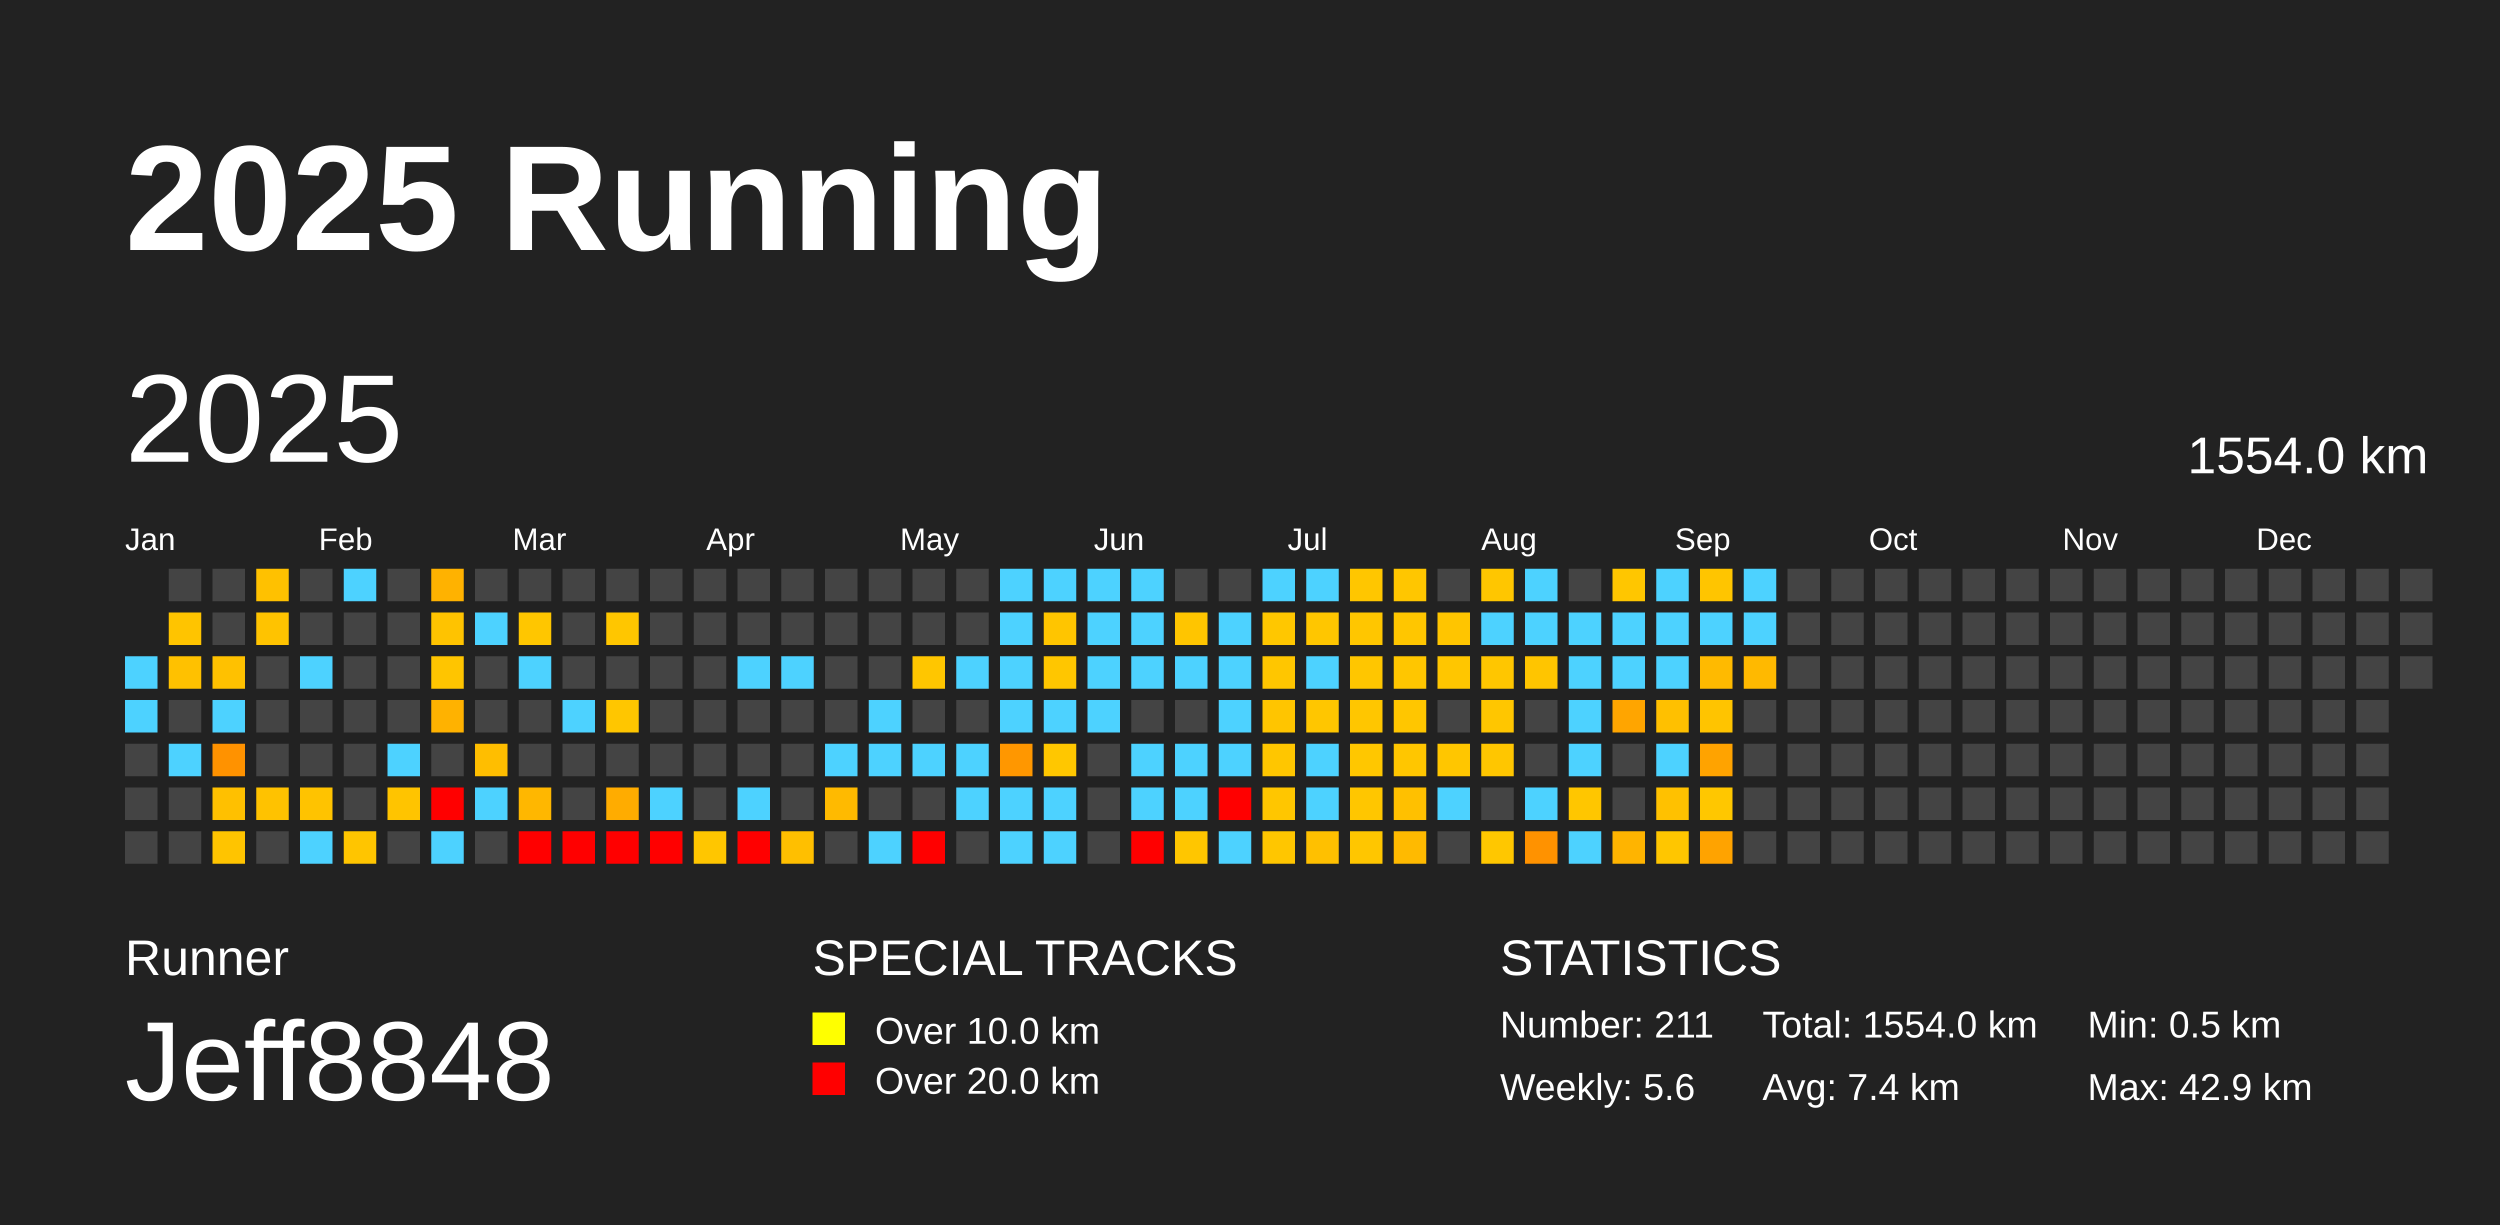
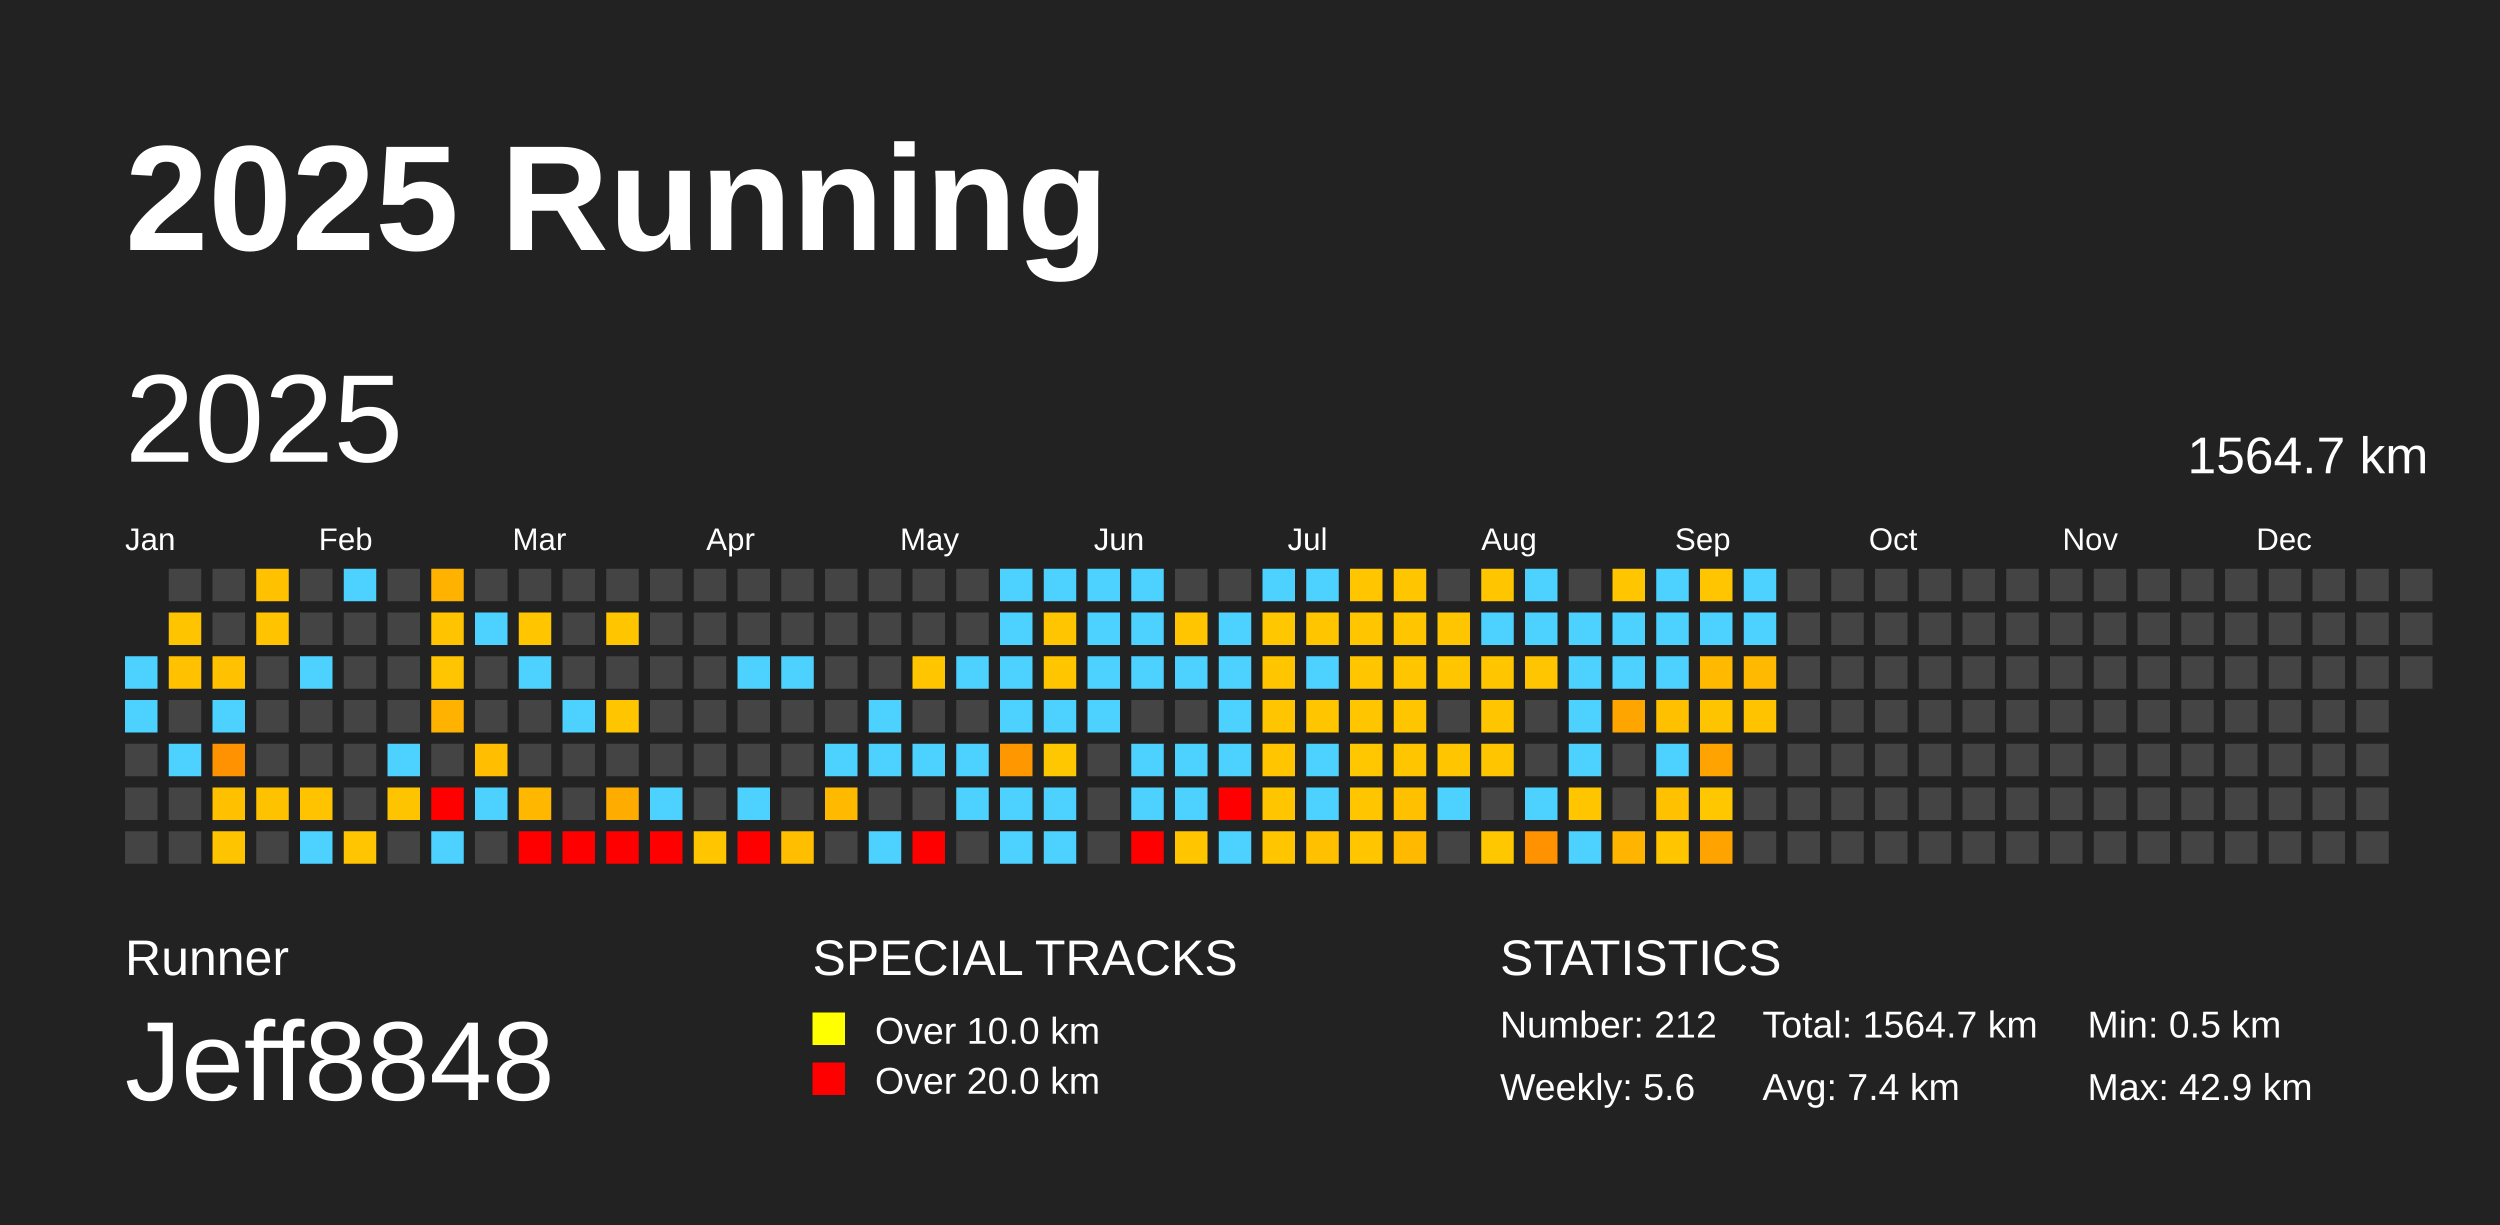
<svg xmlns="http://www.w3.org/2000/svg" baseProfile="full" height="98mm" version="1.1" viewBox="0,0,200,98" width="200mm">
  <defs />
  <rect fill="#222222" height="98" width="200" x="0" y="0" />
  <text fill="#FFFFFF" style="font-size:12px; font-family:Arial; font-weight:bold;" x="10" y="20">2025 Running</text>
  <text fill="#FFFFFF" style="font-size:4px; font-family:Arial" x="10" y="78">Runner</text>
  <text fill="#FFFFFF" style="font-size:9px; font-family:Arial" x="10" y="88">Jeff8848</text>
  <text fill="#FFFFFF" style="font-size:4px; font-family:Arial" x="65" y="78">SPECIAL TRACKS</text>
  <rect fill="yellow" height="2.6" width="2.6" x="65" y="81" />
  <text fill="#FFFFFF" style="font-size:3px; font-family:Arial" x="70" y="83.5">Over 10.0 km</text>
  <rect fill="red" height="2.6" width="2.6" x="65" y="85" />
  <text fill="#FFFFFF" style="font-size:3px; font-family:Arial" x="70" y="87.5">Over 20.0 km</text>
  <text fill="#FFFFFF" style="font-size:4px; font-family:Arial" x="120" y="78">STATISTICS</text>
-   <text fill="#FFFFFF" style="font-size:3px; font-family:Arial" x="120" y="83">Number: 211</text>
+   <text fill="#FFFFFF" style="font-size:3px; font-family:Arial" x="120" y="83">Number: 212</text>
  <text fill="#FFFFFF" style="font-size:3px; font-family:Arial" x="120" y="88">Weekly: 5.6</text>
-   <text fill="#FFFFFF" style="font-size:3px; font-family:Arial" x="141" y="83">Total: 1554.0 km</text>
+   <text fill="#FFFFFF" style="font-size:3px; font-family:Arial" x="141" y="83">Total: 1564.7 km</text>
  <text fill="#FFFFFF" style="font-size:3px; font-family:Arial" x="141" y="88">Avg: 7.4 km</text>
  <text fill="#FFFFFF" style="font-size:3px; font-family:Arial" x="167" y="83">Min: 0.5 km</text>
  <text fill="#FFFFFF" style="font-size:3px; font-family:Arial" x="167" y="88">Max: 42.9 km</text>
  <text dominant-baseline="hanging" fill="#FFFFFF" style="font-size:10.0px; font-family:Arial;" x="10" y="30">2025</text>
-   <text dominant-baseline="hanging" fill="#FFFFFF" style="font-size:4.125px; font-family:Arial;" x="175" y="35">1554.0 km</text>
+   <text dominant-baseline="hanging" fill="#FFFFFF" style="font-size:4.125px; font-family:Arial;" x="175" y="35">1564.7 km</text>
  <text fill="#FFFFFF" style="font-size:2.5px; font-family:Arial" x="10.0" y="44">Jan</text>
  <text fill="#FFFFFF" style="font-size:2.5px; font-family:Arial" x="25.5" y="44">Feb</text>
  <text fill="#FFFFFF" style="font-size:2.5px; font-family:Arial" x="41.0" y="44">Mar</text>
  <text fill="#FFFFFF" style="font-size:2.5px; font-family:Arial" x="56.5" y="44">Apr</text>
  <text fill="#FFFFFF" style="font-size:2.5px; font-family:Arial" x="72.0" y="44">May</text>
  <text fill="#FFFFFF" style="font-size:2.5px; font-family:Arial" x="87.5" y="44">Jun</text>
  <text fill="#FFFFFF" style="font-size:2.5px; font-family:Arial" x="103.0" y="44">Jul</text>
  <text fill="#FFFFFF" style="font-size:2.5px; font-family:Arial" x="118.5" y="44">Aug</text>
  <text fill="#FFFFFF" style="font-size:2.5px; font-family:Arial" x="134.0" y="44">Sep</text>
  <text fill="#FFFFFF" style="font-size:2.5px; font-family:Arial" x="149.5" y="44">Oct</text>
  <text fill="#FFFFFF" style="font-size:2.5px; font-family:Arial" x="165.0" y="44">Nov</text>
  <text fill="#FFFFFF" style="font-size:2.5px; font-family:Arial" x="180.5" y="44">Dec</text>
  <rect fill="#4dd2ff" height="2.6" width="2.6" x="10.0" y="52.5" />
  <rect fill="#4dd2ff" height="2.6" width="2.6" x="10.0" y="56.0" />
  <rect fill="#444444" height="2.6" width="2.6" x="10.0" y="59.5" />
  <rect fill="#444444" height="2.6" width="2.6" x="10.0" y="63.0" />
  <rect fill="#444444" height="2.6" width="2.6" x="10.0" y="66.5" />
  <rect fill="#444444" height="2.6" width="2.6" x="13.5" y="45.5" />
  <rect fill="#ffc400" height="2.6" width="2.6" x="13.5" y="49.0" />
  <rect fill="#ffc100" height="2.6" width="2.6" x="13.5" y="52.5" />
  <rect fill="#444444" height="2.6" width="2.6" x="13.5" y="56.0" />
  <rect fill="#4dd2ff" height="2.6" width="2.6" x="13.5" y="59.5" />
  <rect fill="#444444" height="2.6" width="2.6" x="13.5" y="63.0" />
  <rect fill="#444444" height="2.6" width="2.6" x="13.5" y="66.5" />
  <rect fill="#444444" height="2.6" width="2.6" x="17.0" y="45.5" />
  <rect fill="#444444" height="2.6" width="2.6" x="17.0" y="49.0" />
  <rect fill="#ffc100" height="2.6" width="2.6" x="17.0" y="52.5" />
  <rect fill="#4dd2ff" height="2.6" width="2.6" x="17.0" y="56.0" />
  <rect fill="#ff9200" height="2.6" width="2.6" x="17.0" y="59.5" />
  <rect fill="#ffc000" height="2.6" width="2.6" x="17.0" y="63.0" />
  <rect fill="#ffc400" height="2.6" width="2.6" x="17.0" y="66.5" />
  <rect fill="#ffc100" height="2.6" width="2.6" x="20.5" y="45.5" />
  <rect fill="#ffc300" height="2.6" width="2.6" x="20.5" y="49.0" />
  <rect fill="#444444" height="2.6" width="2.6" x="20.5" y="52.5" />
  <rect fill="#444444" height="2.6" width="2.6" x="20.5" y="56.0" />
  <rect fill="#444444" height="2.6" width="2.6" x="20.5" y="59.5" />
  <rect fill="#ffc200" height="2.6" width="2.6" x="20.5" y="63.0" />
  <rect fill="#444444" height="2.6" width="2.6" x="20.5" y="66.5" />
  <rect fill="#444444" height="2.6" width="2.6" x="24.0" y="45.5" />
  <rect fill="#444444" height="2.6" width="2.6" x="24.0" y="49.0" />
  <rect fill="#4dd2ff" height="2.6" width="2.6" x="24.0" y="52.5" />
  <rect fill="#444444" height="2.6" width="2.6" x="24.0" y="56.0" />
  <rect fill="#444444" height="2.6" width="2.6" x="24.0" y="59.5" />
  <rect fill="#ffc300" height="2.6" width="2.6" x="24.0" y="63.0" />
  <rect fill="#4dd2ff" height="2.6" width="2.6" x="24.0" y="66.5" />
  <rect fill="#4dd2ff" height="2.6" width="2.6" x="27.5" y="45.5" />
  <rect fill="#444444" height="2.6" width="2.6" x="27.5" y="49.0" />
  <rect fill="#444444" height="2.6" width="2.6" x="27.5" y="52.5" />
  <rect fill="#444444" height="2.6" width="2.6" x="27.5" y="56.0" />
  <rect fill="#444444" height="2.6" width="2.6" x="27.5" y="59.5" />
  <rect fill="#444444" height="2.6" width="2.6" x="27.5" y="63.0" />
  <rect fill="#ffc500" height="2.6" width="2.6" x="27.5" y="66.5" />
  <rect fill="#444444" height="2.6" width="2.6" x="31.0" y="45.5" />
  <rect fill="#444444" height="2.6" width="2.6" x="31.0" y="49.0" />
  <rect fill="#444444" height="2.6" width="2.6" x="31.0" y="52.5" />
  <rect fill="#444444" height="2.6" width="2.6" x="31.0" y="56.0" />
  <rect fill="#4dd2ff" height="2.6" width="2.6" x="31.0" y="59.5" />
  <rect fill="#ffc400" height="2.6" width="2.6" x="31.0" y="63.0" />
  <rect fill="#444444" height="2.6" width="2.6" x="31.0" y="66.5" />
  <rect fill="#ffb200" height="2.6" width="2.6" x="34.5" y="45.5" />
  <rect fill="#ffc300" height="2.6" width="2.6" x="34.5" y="49.0" />
  <rect fill="#ffc500" height="2.6" width="2.6" x="34.5" y="52.5" />
  <rect fill="#ffb200" height="2.6" width="2.6" x="34.5" y="56.0" />
  <rect fill="#444444" height="2.6" width="2.6" x="34.5" y="59.5" />
  <rect fill="red" height="2.6" width="2.6" x="34.5" y="63.0" />
  <rect fill="#4dd2ff" height="2.6" width="2.6" x="34.5" y="66.5" />
  <rect fill="#444444" height="2.6" width="2.6" x="38.0" y="45.5" />
  <rect fill="#4dd2ff" height="2.6" width="2.6" x="38.0" y="49.0" />
  <rect fill="#444444" height="2.6" width="2.6" x="38.0" y="52.5" />
  <rect fill="#444444" height="2.6" width="2.6" x="38.0" y="56.0" />
  <rect fill="#ffbe00" height="2.6" width="2.6" x="38.0" y="59.5" />
  <rect fill="#4dd2ff" height="2.6" width="2.6" x="38.0" y="63.0" />
  <rect fill="#444444" height="2.6" width="2.6" x="38.0" y="66.5" />
  <rect fill="#444444" height="2.6" width="2.6" x="41.5" y="45.5" />
  <rect fill="#ffc600" height="2.6" width="2.6" x="41.5" y="49.0" />
  <rect fill="#4dd2ff" height="2.6" width="2.6" x="41.5" y="52.5" />
  <rect fill="#444444" height="2.6" width="2.6" x="41.5" y="56.0" />
  <rect fill="#444444" height="2.6" width="2.6" x="41.5" y="59.5" />
  <rect fill="#ffb700" height="2.6" width="2.6" x="41.5" y="63.0" />
  <rect fill="red" height="2.6" width="2.6" x="41.5" y="66.5" />
  <rect fill="#444444" height="2.6" width="2.6" x="45.0" y="45.5" />
  <rect fill="#444444" height="2.6" width="2.6" x="45.0" y="49.0" />
  <rect fill="#444444" height="2.6" width="2.6" x="45.0" y="52.5" />
  <rect fill="#4dd2ff" height="2.6" width="2.6" x="45.0" y="56.0" />
  <rect fill="#444444" height="2.6" width="2.6" x="45.0" y="59.5" />
  <rect fill="#444444" height="2.6" width="2.6" x="45.0" y="63.0" />
  <rect fill="red" height="2.6" width="2.6" x="45.0" y="66.5" />
  <rect fill="#444444" height="2.6" width="2.6" x="48.5" y="45.5" />
  <rect fill="#ffc600" height="2.6" width="2.6" x="48.5" y="49.0" />
  <rect fill="#444444" height="2.6" width="2.6" x="48.5" y="52.5" />
  <rect fill="#ffc600" height="2.6" width="2.6" x="48.5" y="56.0" />
  <rect fill="#444444" height="2.6" width="2.6" x="48.5" y="59.5" />
  <rect fill="#ffac00" height="2.6" width="2.6" x="48.5" y="63.0" />
  <rect fill="red" height="2.6" width="2.6" x="48.5" y="66.5" />
  <rect fill="#444444" height="2.6" width="2.6" x="52.0" y="45.5" />
  <rect fill="#444444" height="2.6" width="2.6" x="52.0" y="49.0" />
  <rect fill="#444444" height="2.6" width="2.6" x="52.0" y="52.5" />
  <rect fill="#444444" height="2.6" width="2.6" x="52.0" y="56.0" />
  <rect fill="#444444" height="2.6" width="2.6" x="52.0" y="59.5" />
  <rect fill="#4dd2ff" height="2.6" width="2.6" x="52.0" y="63.0" />
  <rect fill="red" height="2.6" width="2.6" x="52.0" y="66.5" />
  <rect fill="#444444" height="2.6" width="2.6" x="55.5" y="45.5" />
  <rect fill="#444444" height="2.6" width="2.6" x="55.5" y="49.0" />
  <rect fill="#444444" height="2.6" width="2.6" x="55.5" y="52.5" />
  <rect fill="#444444" height="2.6" width="2.6" x="55.5" y="56.0" />
  <rect fill="#444444" height="2.6" width="2.6" x="55.5" y="59.5" />
  <rect fill="#444444" height="2.6" width="2.6" x="55.5" y="63.0" />
  <rect fill="#ffc600" height="2.6" width="2.6" x="55.5" y="66.5" />
  <rect fill="#444444" height="2.6" width="2.6" x="59.0" y="45.5" />
  <rect fill="#444444" height="2.6" width="2.6" x="59.0" y="49.0" />
  <rect fill="#4dd2ff" height="2.6" width="2.6" x="59.0" y="52.5" />
  <rect fill="#444444" height="2.6" width="2.6" x="59.0" y="56.0" />
  <rect fill="#444444" height="2.6" width="2.6" x="59.0" y="59.5" />
  <rect fill="#4dd2ff" height="2.6" width="2.6" x="59.0" y="63.0" />
  <rect fill="red" height="2.6" width="2.6" x="59.0" y="66.5" />
  <rect fill="#444444" height="2.6" width="2.6" x="62.5" y="45.5" />
  <rect fill="#444444" height="2.6" width="2.6" x="62.5" y="49.0" />
  <rect fill="#4dd2ff" height="2.6" width="2.6" x="62.5" y="52.5" />
  <rect fill="#444444" height="2.6" width="2.6" x="62.5" y="56.0" />
  <rect fill="#444444" height="2.6" width="2.6" x="62.5" y="59.5" />
  <rect fill="#444444" height="2.6" width="2.6" x="62.5" y="63.0" />
  <rect fill="#ffbf00" height="2.6" width="2.6" x="62.5" y="66.5" />
  <rect fill="#444444" height="2.6" width="2.6" x="66.0" y="45.5" />
  <rect fill="#444444" height="2.6" width="2.6" x="66.0" y="49.0" />
  <rect fill="#444444" height="2.6" width="2.6" x="66.0" y="52.5" />
  <rect fill="#444444" height="2.6" width="2.6" x="66.0" y="56.0" />
  <rect fill="#4dd2ff" height="2.6" width="2.6" x="66.0" y="59.5" />
  <rect fill="#ffba00" height="2.6" width="2.6" x="66.0" y="63.0" />
  <rect fill="#444444" height="2.6" width="2.6" x="66.0" y="66.5" />
  <rect fill="#444444" height="2.6" width="2.6" x="69.5" y="45.5" />
  <rect fill="#444444" height="2.6" width="2.6" x="69.5" y="49.0" />
  <rect fill="#444444" height="2.6" width="2.6" x="69.5" y="52.5" />
  <rect fill="#4dd2ff" height="2.6" width="2.6" x="69.5" y="56.0" />
  <rect fill="#4dd2ff" height="2.6" width="2.6" x="69.5" y="59.5" />
  <rect fill="#444444" height="2.6" width="2.6" x="69.5" y="63.0" />
  <rect fill="#4dd2ff" height="2.6" width="2.6" x="69.5" y="66.5" />
  <rect fill="#444444" height="2.6" width="2.6" x="73.0" y="45.5" />
  <rect fill="#444444" height="2.6" width="2.6" x="73.0" y="49.0" />
  <rect fill="#ffc600" height="2.6" width="2.6" x="73.0" y="52.5" />
  <rect fill="#444444" height="2.6" width="2.6" x="73.0" y="56.0" />
  <rect fill="#4dd2ff" height="2.6" width="2.6" x="73.0" y="59.5" />
  <rect fill="#444444" height="2.6" width="2.6" x="73.0" y="63.0" />
  <rect fill="red" height="2.6" width="2.6" x="73.0" y="66.5" />
  <rect fill="#444444" height="2.6" width="2.6" x="76.5" y="45.5" />
  <rect fill="#444444" height="2.6" width="2.6" x="76.5" y="49.0" />
  <rect fill="#4dd2ff" height="2.6" width="2.6" x="76.5" y="52.5" />
  <rect fill="#444444" height="2.6" width="2.6" x="76.5" y="56.0" />
  <rect fill="#4dd2ff" height="2.6" width="2.6" x="76.5" y="59.5" />
  <rect fill="#4dd2ff" height="2.6" width="2.6" x="76.5" y="63.0" />
  <rect fill="#444444" height="2.6" width="2.6" x="76.5" y="66.5" />
  <rect fill="#4dd2ff" height="2.6" width="2.6" x="80.0" y="45.5" />
  <rect fill="#4dd2ff" height="2.6" width="2.6" x="80.0" y="49.0" />
  <rect fill="#4dd2ff" height="2.6" width="2.6" x="80.0" y="52.5" />
  <rect fill="#4dd2ff" height="2.6" width="2.6" x="80.0" y="56.0" />
  <rect fill="#ff9700" height="2.6" width="2.6" x="80.0" y="59.5" />
  <rect fill="#4dd2ff" height="2.6" width="2.6" x="80.0" y="63.0" />
  <rect fill="#4dd2ff" height="2.6" width="2.6" x="80.0" y="66.5" />
  <rect fill="#4dd2ff" height="2.6" width="2.6" x="83.5" y="45.5" />
  <rect fill="#ffc500" height="2.6" width="2.6" x="83.5" y="49.0" />
  <rect fill="#ffc600" height="2.6" width="2.6" x="83.5" y="52.5" />
  <rect fill="#4dd2ff" height="2.6" width="2.6" x="83.5" y="56.0" />
  <rect fill="#ffc700" height="2.6" width="2.6" x="83.5" y="59.5" />
  <rect fill="#4dd2ff" height="2.6" width="2.6" x="83.5" y="63.0" />
  <rect fill="#4dd2ff" height="2.6" width="2.6" x="83.5" y="66.5" />
  <rect fill="#4dd2ff" height="2.6" width="2.6" x="87.0" y="45.5" />
  <rect fill="#4dd2ff" height="2.6" width="2.6" x="87.0" y="49.0" />
  <rect fill="#4dd2ff" height="2.6" width="2.6" x="87.0" y="52.5" />
  <rect fill="#4dd2ff" height="2.6" width="2.6" x="87.0" y="56.0" />
  <rect fill="#444444" height="2.6" width="2.6" x="87.0" y="59.5" />
  <rect fill="#444444" height="2.6" width="2.6" x="87.0" y="63.0" />
  <rect fill="#444444" height="2.6" width="2.6" x="87.0" y="66.5" />
  <rect fill="#4dd2ff" height="2.6" width="2.6" x="90.5" y="45.5" />
  <rect fill="#4dd2ff" height="2.6" width="2.6" x="90.5" y="49.0" />
  <rect fill="#4dd2ff" height="2.6" width="2.6" x="90.5" y="52.5" />
  <rect fill="#444444" height="2.6" width="2.6" x="90.5" y="56.0" />
  <rect fill="#4dd2ff" height="2.6" width="2.6" x="90.5" y="59.5" />
  <rect fill="#4dd2ff" height="2.6" width="2.6" x="90.5" y="63.0" />
  <rect fill="red" height="2.6" width="2.6" x="90.5" y="66.5" />
  <rect fill="#444444" height="2.6" width="2.6" x="94.0" y="45.5" />
  <rect fill="#ffc500" height="2.6" width="2.6" x="94.0" y="49.0" />
  <rect fill="#4dd2ff" height="2.6" width="2.6" x="94.0" y="52.5" />
  <rect fill="#444444" height="2.6" width="2.6" x="94.0" y="56.0" />
  <rect fill="#4dd2ff" height="2.6" width="2.6" x="94.0" y="59.5" />
  <rect fill="#4dd2ff" height="2.6" width="2.6" x="94.0" y="63.0" />
  <rect fill="#ffc600" height="2.6" width="2.6" x="94.0" y="66.5" />
  <rect fill="#444444" height="2.6" width="2.6" x="97.5" y="45.5" />
  <rect fill="#4dd2ff" height="2.6" width="2.6" x="97.5" y="49.0" />
  <rect fill="#4dd2ff" height="2.6" width="2.6" x="97.5" y="52.5" />
  <rect fill="#4dd2ff" height="2.6" width="2.6" x="97.5" y="56.0" />
  <rect fill="#4dd2ff" height="2.6" width="2.6" x="97.5" y="59.5" />
  <rect fill="red" height="2.6" width="2.6" x="97.5" y="63.0" />
  <rect fill="#4dd2ff" height="2.6" width="2.6" x="97.5" y="66.5" />
  <rect fill="#4dd2ff" height="2.6" width="2.6" x="101.0" y="45.5" />
  <rect fill="#ffc700" height="2.6" width="2.6" x="101.0" y="49.0" />
  <rect fill="#ffc600" height="2.6" width="2.6" x="101.0" y="52.5" />
  <rect fill="#ffc500" height="2.6" width="2.6" x="101.0" y="56.0" />
  <rect fill="#ffc600" height="2.6" width="2.6" x="101.0" y="59.5" />
  <rect fill="#ffc600" height="2.6" width="2.6" x="101.0" y="63.0" />
  <rect fill="#ffc600" height="2.6" width="2.6" x="101.0" y="66.5" />
  <rect fill="#4dd2ff" height="2.6" width="2.6" x="104.5" y="45.5" />
  <rect fill="#ffc600" height="2.6" width="2.6" x="104.5" y="49.0" />
  <rect fill="#4dd2ff" height="2.6" width="2.6" x="104.5" y="52.5" />
  <rect fill="#ffc600" height="2.6" width="2.6" x="104.5" y="56.0" />
  <rect fill="#4dd2ff" height="2.6" width="2.6" x="104.5" y="59.5" />
  <rect fill="#4dd2ff" height="2.6" width="2.6" x="104.5" y="63.0" />
  <rect fill="#ffc000" height="2.6" width="2.6" x="104.5" y="66.5" />
  <rect fill="#ffc600" height="2.6" width="2.6" x="108.0" y="45.5" />
  <rect fill="#ffc600" height="2.6" width="2.6" x="108.0" y="49.0" />
  <rect fill="#ffc600" height="2.6" width="2.6" x="108.0" y="52.5" />
  <rect fill="#ffc600" height="2.6" width="2.6" x="108.0" y="56.0" />
  <rect fill="#ffc700" height="2.6" width="2.6" x="108.0" y="59.5" />
  <rect fill="#ffc600" height="2.6" width="2.6" x="108.0" y="63.0" />
  <rect fill="#ffc600" height="2.6" width="2.6" x="108.0" y="66.5" />
  <rect fill="#ffc600" height="2.6" width="2.6" x="111.5" y="45.5" />
  <rect fill="#ffc600" height="2.6" width="2.6" x="111.5" y="49.0" />
  <rect fill="#ffc600" height="2.6" width="2.6" x="111.5" y="52.5" />
  <rect fill="#ffc600" height="2.6" width="2.6" x="111.5" y="56.0" />
  <rect fill="#ffc600" height="2.6" width="2.6" x="111.5" y="59.5" />
  <rect fill="#ffc000" height="2.6" width="2.6" x="111.5" y="63.0" />
  <rect fill="#ffba00" height="2.6" width="2.6" x="111.5" y="66.5" />
  <rect fill="#444444" height="2.6" width="2.6" x="115.0" y="45.5" />
  <rect fill="#ffc500" height="2.6" width="2.6" x="115.0" y="49.0" />
  <rect fill="#ffc600" height="2.6" width="2.6" x="115.0" y="52.5" />
  <rect fill="#444444" height="2.6" width="2.6" x="115.0" y="56.0" />
  <rect fill="#ffc600" height="2.6" width="2.6" x="115.0" y="59.5" />
  <rect fill="#4dd2ff" height="2.6" width="2.6" x="115.0" y="63.0" />
  <rect fill="#444444" height="2.6" width="2.6" x="115.0" y="66.5" />
  <rect fill="#ffc600" height="2.6" width="2.6" x="118.5" y="45.5" />
  <rect fill="#4dd2ff" height="2.6" width="2.6" x="118.5" y="49.0" />
  <rect fill="#ffc600" height="2.6" width="2.6" x="118.5" y="52.5" />
  <rect fill="#ffc600" height="2.6" width="2.6" x="118.5" y="56.0" />
  <rect fill="#ffc600" height="2.6" width="2.6" x="118.5" y="59.5" />
  <rect fill="#444444" height="2.6" width="2.6" x="118.5" y="63.0" />
  <rect fill="#ffc700" height="2.6" width="2.6" x="118.5" y="66.5" />
  <rect fill="#4dd2ff" height="2.6" width="2.6" x="122.0" y="45.5" />
  <rect fill="#4dd2ff" height="2.6" width="2.6" x="122.0" y="49.0" />
  <rect fill="#ffc500" height="2.6" width="2.6" x="122.0" y="52.5" />
  <rect fill="#444444" height="2.6" width="2.6" x="122.0" y="56.0" />
  <rect fill="#444444" height="2.6" width="2.6" x="122.0" y="59.5" />
  <rect fill="#4dd2ff" height="2.6" width="2.6" x="122.0" y="63.0" />
  <rect fill="#ff9200" height="2.6" width="2.6" x="122.0" y="66.5" />
  <rect fill="#444444" height="2.6" width="2.6" x="125.5" y="45.5" />
  <rect fill="#4dd2ff" height="2.6" width="2.6" x="125.5" y="49.0" />
  <rect fill="#4dd2ff" height="2.6" width="2.6" x="125.5" y="52.5" />
  <rect fill="#4dd2ff" height="2.6" width="2.6" x="125.5" y="56.0" />
  <rect fill="#4dd2ff" height="2.6" width="2.6" x="125.5" y="59.5" />
  <rect fill="#ffc600" height="2.6" width="2.6" x="125.5" y="63.0" />
  <rect fill="#4dd2ff" height="2.6" width="2.6" x="125.5" y="66.5" />
  <rect fill="#ffc600" height="2.6" width="2.6" x="129.0" y="45.5" />
  <rect fill="#4dd2ff" height="2.6" width="2.6" x="129.0" y="49.0" />
  <rect fill="#4dd2ff" height="2.6" width="2.6" x="129.0" y="52.5" />
  <rect fill="#ffa500" height="2.6" width="2.6" x="129.0" y="56.0" />
  <rect fill="#444444" height="2.6" width="2.6" x="129.0" y="59.5" />
  <rect fill="#444444" height="2.6" width="2.6" x="129.0" y="63.0" />
  <rect fill="#ffb400" height="2.6" width="2.6" x="129.0" y="66.5" />
  <rect fill="#4dd2ff" height="2.6" width="2.6" x="132.5" y="45.5" />
  <rect fill="#4dd2ff" height="2.6" width="2.6" x="132.5" y="49.0" />
  <rect fill="#4dd2ff" height="2.6" width="2.6" x="132.5" y="52.5" />
  <rect fill="#ffc000" height="2.6" width="2.6" x="132.5" y="56.0" />
  <rect fill="#4dd2ff" height="2.6" width="2.6" x="132.5" y="59.5" />
  <rect fill="#ffc100" height="2.6" width="2.6" x="132.5" y="63.0" />
  <rect fill="#ffc600" height="2.6" width="2.6" x="132.5" y="66.5" />
  <rect fill="#ffc500" height="2.6" width="2.6" x="136.0" y="45.5" />
  <rect fill="#4dd2ff" height="2.6" width="2.6" x="136.0" y="49.0" />
  <rect fill="#ffba00" height="2.6" width="2.6" x="136.0" y="52.5" />
  <rect fill="#ffc400" height="2.6" width="2.6" x="136.0" y="56.0" />
  <rect fill="#ffa300" height="2.6" width="2.6" x="136.0" y="59.5" />
  <rect fill="#ffc700" height="2.6" width="2.6" x="136.0" y="63.0" />
  <rect fill="#ffa300" height="2.6" width="2.6" x="136.0" y="66.5" />
  <rect fill="#4dd2ff" height="2.6" width="2.6" x="139.5" y="45.5" />
  <rect fill="#4dd2ff" height="2.6" width="2.6" x="139.5" y="49.0" />
  <rect fill="#ffb900" height="2.6" width="2.6" x="139.5" y="52.5" />
-   <rect fill="#444444" height="2.6" width="2.6" x="139.5" y="56.0" />
+   <rect fill="#ffc300" height="2.6" width="2.6" x="139.5" y="56.0" />
  <rect fill="#444444" height="2.6" width="2.6" x="139.5" y="59.5" />
  <rect fill="#444444" height="2.6" width="2.6" x="139.5" y="63.0" />
  <rect fill="#444444" height="2.6" width="2.6" x="139.5" y="66.5" />
  <rect fill="#444444" height="2.6" width="2.6" x="143.0" y="45.5" />
  <rect fill="#444444" height="2.6" width="2.6" x="143.0" y="49.0" />
  <rect fill="#444444" height="2.6" width="2.6" x="143.0" y="52.5" />
  <rect fill="#444444" height="2.6" width="2.6" x="143.0" y="56.0" />
  <rect fill="#444444" height="2.6" width="2.6" x="143.0" y="59.5" />
  <rect fill="#444444" height="2.6" width="2.6" x="143.0" y="63.0" />
  <rect fill="#444444" height="2.6" width="2.6" x="143.0" y="66.5" />
  <rect fill="#444444" height="2.6" width="2.6" x="146.5" y="45.5" />
  <rect fill="#444444" height="2.6" width="2.6" x="146.5" y="49.0" />
  <rect fill="#444444" height="2.6" width="2.6" x="146.5" y="52.5" />
  <rect fill="#444444" height="2.6" width="2.6" x="146.5" y="56.0" />
  <rect fill="#444444" height="2.6" width="2.6" x="146.5" y="59.5" />
  <rect fill="#444444" height="2.6" width="2.6" x="146.5" y="63.0" />
  <rect fill="#444444" height="2.6" width="2.6" x="146.5" y="66.5" />
  <rect fill="#444444" height="2.6" width="2.6" x="150.0" y="45.5" />
  <rect fill="#444444" height="2.6" width="2.6" x="150.0" y="49.0" />
  <rect fill="#444444" height="2.6" width="2.6" x="150.0" y="52.5" />
  <rect fill="#444444" height="2.6" width="2.6" x="150.0" y="56.0" />
  <rect fill="#444444" height="2.6" width="2.6" x="150.0" y="59.5" />
  <rect fill="#444444" height="2.6" width="2.6" x="150.0" y="63.0" />
  <rect fill="#444444" height="2.6" width="2.6" x="150.0" y="66.5" />
  <rect fill="#444444" height="2.6" width="2.6" x="153.5" y="45.5" />
  <rect fill="#444444" height="2.6" width="2.6" x="153.5" y="49.0" />
  <rect fill="#444444" height="2.6" width="2.6" x="153.5" y="52.5" />
  <rect fill="#444444" height="2.6" width="2.6" x="153.5" y="56.0" />
  <rect fill="#444444" height="2.6" width="2.6" x="153.5" y="59.5" />
  <rect fill="#444444" height="2.6" width="2.6" x="153.5" y="63.0" />
  <rect fill="#444444" height="2.6" width="2.6" x="153.5" y="66.5" />
  <rect fill="#444444" height="2.6" width="2.6" x="157.0" y="45.5" />
  <rect fill="#444444" height="2.6" width="2.6" x="157.0" y="49.0" />
  <rect fill="#444444" height="2.6" width="2.6" x="157.0" y="52.5" />
  <rect fill="#444444" height="2.6" width="2.6" x="157.0" y="56.0" />
  <rect fill="#444444" height="2.6" width="2.6" x="157.0" y="59.5" />
  <rect fill="#444444" height="2.6" width="2.6" x="157.0" y="63.0" />
  <rect fill="#444444" height="2.6" width="2.6" x="157.0" y="66.5" />
  <rect fill="#444444" height="2.6" width="2.6" x="160.5" y="45.5" />
  <rect fill="#444444" height="2.6" width="2.6" x="160.5" y="49.0" />
  <rect fill="#444444" height="2.6" width="2.6" x="160.5" y="52.5" />
  <rect fill="#444444" height="2.6" width="2.6" x="160.5" y="56.0" />
  <rect fill="#444444" height="2.6" width="2.6" x="160.5" y="59.5" />
  <rect fill="#444444" height="2.6" width="2.6" x="160.5" y="63.0" />
  <rect fill="#444444" height="2.6" width="2.6" x="160.5" y="66.5" />
  <rect fill="#444444" height="2.6" width="2.6" x="164.0" y="45.5" />
  <rect fill="#444444" height="2.6" width="2.6" x="164.0" y="49.0" />
  <rect fill="#444444" height="2.6" width="2.6" x="164.0" y="52.5" />
  <rect fill="#444444" height="2.6" width="2.6" x="164.0" y="56.0" />
  <rect fill="#444444" height="2.6" width="2.6" x="164.0" y="59.5" />
  <rect fill="#444444" height="2.6" width="2.6" x="164.0" y="63.0" />
  <rect fill="#444444" height="2.6" width="2.6" x="164.0" y="66.5" />
  <rect fill="#444444" height="2.6" width="2.6" x="167.5" y="45.5" />
  <rect fill="#444444" height="2.6" width="2.6" x="167.5" y="49.0" />
  <rect fill="#444444" height="2.6" width="2.6" x="167.5" y="52.5" />
  <rect fill="#444444" height="2.6" width="2.6" x="167.5" y="56.0" />
  <rect fill="#444444" height="2.6" width="2.6" x="167.5" y="59.5" />
  <rect fill="#444444" height="2.6" width="2.6" x="167.5" y="63.0" />
  <rect fill="#444444" height="2.6" width="2.6" x="167.5" y="66.5" />
  <rect fill="#444444" height="2.6" width="2.6" x="171.0" y="45.5" />
  <rect fill="#444444" height="2.6" width="2.6" x="171.0" y="49.0" />
  <rect fill="#444444" height="2.6" width="2.6" x="171.0" y="52.5" />
  <rect fill="#444444" height="2.6" width="2.6" x="171.0" y="56.0" />
  <rect fill="#444444" height="2.6" width="2.6" x="171.0" y="59.5" />
  <rect fill="#444444" height="2.6" width="2.6" x="171.0" y="63.0" />
  <rect fill="#444444" height="2.6" width="2.6" x="171.0" y="66.5" />
  <rect fill="#444444" height="2.6" width="2.6" x="174.5" y="45.5" />
  <rect fill="#444444" height="2.6" width="2.6" x="174.5" y="49.0" />
  <rect fill="#444444" height="2.6" width="2.6" x="174.5" y="52.5" />
  <rect fill="#444444" height="2.6" width="2.6" x="174.5" y="56.0" />
  <rect fill="#444444" height="2.6" width="2.6" x="174.5" y="59.5" />
  <rect fill="#444444" height="2.6" width="2.6" x="174.5" y="63.0" />
  <rect fill="#444444" height="2.6" width="2.6" x="174.5" y="66.5" />
  <rect fill="#444444" height="2.6" width="2.6" x="178.0" y="45.5" />
  <rect fill="#444444" height="2.6" width="2.6" x="178.0" y="49.0" />
  <rect fill="#444444" height="2.6" width="2.6" x="178.0" y="52.5" />
  <rect fill="#444444" height="2.6" width="2.6" x="178.0" y="56.0" />
  <rect fill="#444444" height="2.6" width="2.6" x="178.0" y="59.5" />
  <rect fill="#444444" height="2.6" width="2.6" x="178.0" y="63.0" />
  <rect fill="#444444" height="2.6" width="2.6" x="178.0" y="66.5" />
  <rect fill="#444444" height="2.6" width="2.6" x="181.5" y="45.5" />
  <rect fill="#444444" height="2.6" width="2.6" x="181.5" y="49.0" />
  <rect fill="#444444" height="2.6" width="2.6" x="181.5" y="52.5" />
  <rect fill="#444444" height="2.6" width="2.6" x="181.5" y="56.0" />
  <rect fill="#444444" height="2.6" width="2.6" x="181.5" y="59.5" />
  <rect fill="#444444" height="2.6" width="2.6" x="181.5" y="63.0" />
  <rect fill="#444444" height="2.6" width="2.6" x="181.5" y="66.5" />
  <rect fill="#444444" height="2.6" width="2.6" x="185.0" y="45.5" />
  <rect fill="#444444" height="2.6" width="2.6" x="185.0" y="49.0" />
  <rect fill="#444444" height="2.6" width="2.6" x="185.0" y="52.5" />
  <rect fill="#444444" height="2.6" width="2.6" x="185.0" y="56.0" />
  <rect fill="#444444" height="2.6" width="2.6" x="185.0" y="59.5" />
  <rect fill="#444444" height="2.6" width="2.6" x="185.0" y="63.0" />
  <rect fill="#444444" height="2.6" width="2.6" x="185.0" y="66.5" />
  <rect fill="#444444" height="2.6" width="2.6" x="188.5" y="45.5" />
  <rect fill="#444444" height="2.6" width="2.6" x="188.5" y="49.0" />
  <rect fill="#444444" height="2.6" width="2.6" x="188.5" y="52.5" />
  <rect fill="#444444" height="2.6" width="2.6" x="188.5" y="56.0" />
  <rect fill="#444444" height="2.6" width="2.6" x="188.5" y="59.5" />
  <rect fill="#444444" height="2.6" width="2.6" x="188.5" y="63.0" />
  <rect fill="#444444" height="2.6" width="2.6" x="188.5" y="66.5" />
  <rect fill="#444444" height="2.6" width="2.6" x="192.0" y="45.5" />
  <rect fill="#444444" height="2.6" width="2.6" x="192.0" y="49.0" />
  <rect fill="#444444" height="2.6" width="2.6" x="192.0" y="52.5" />
</svg>
